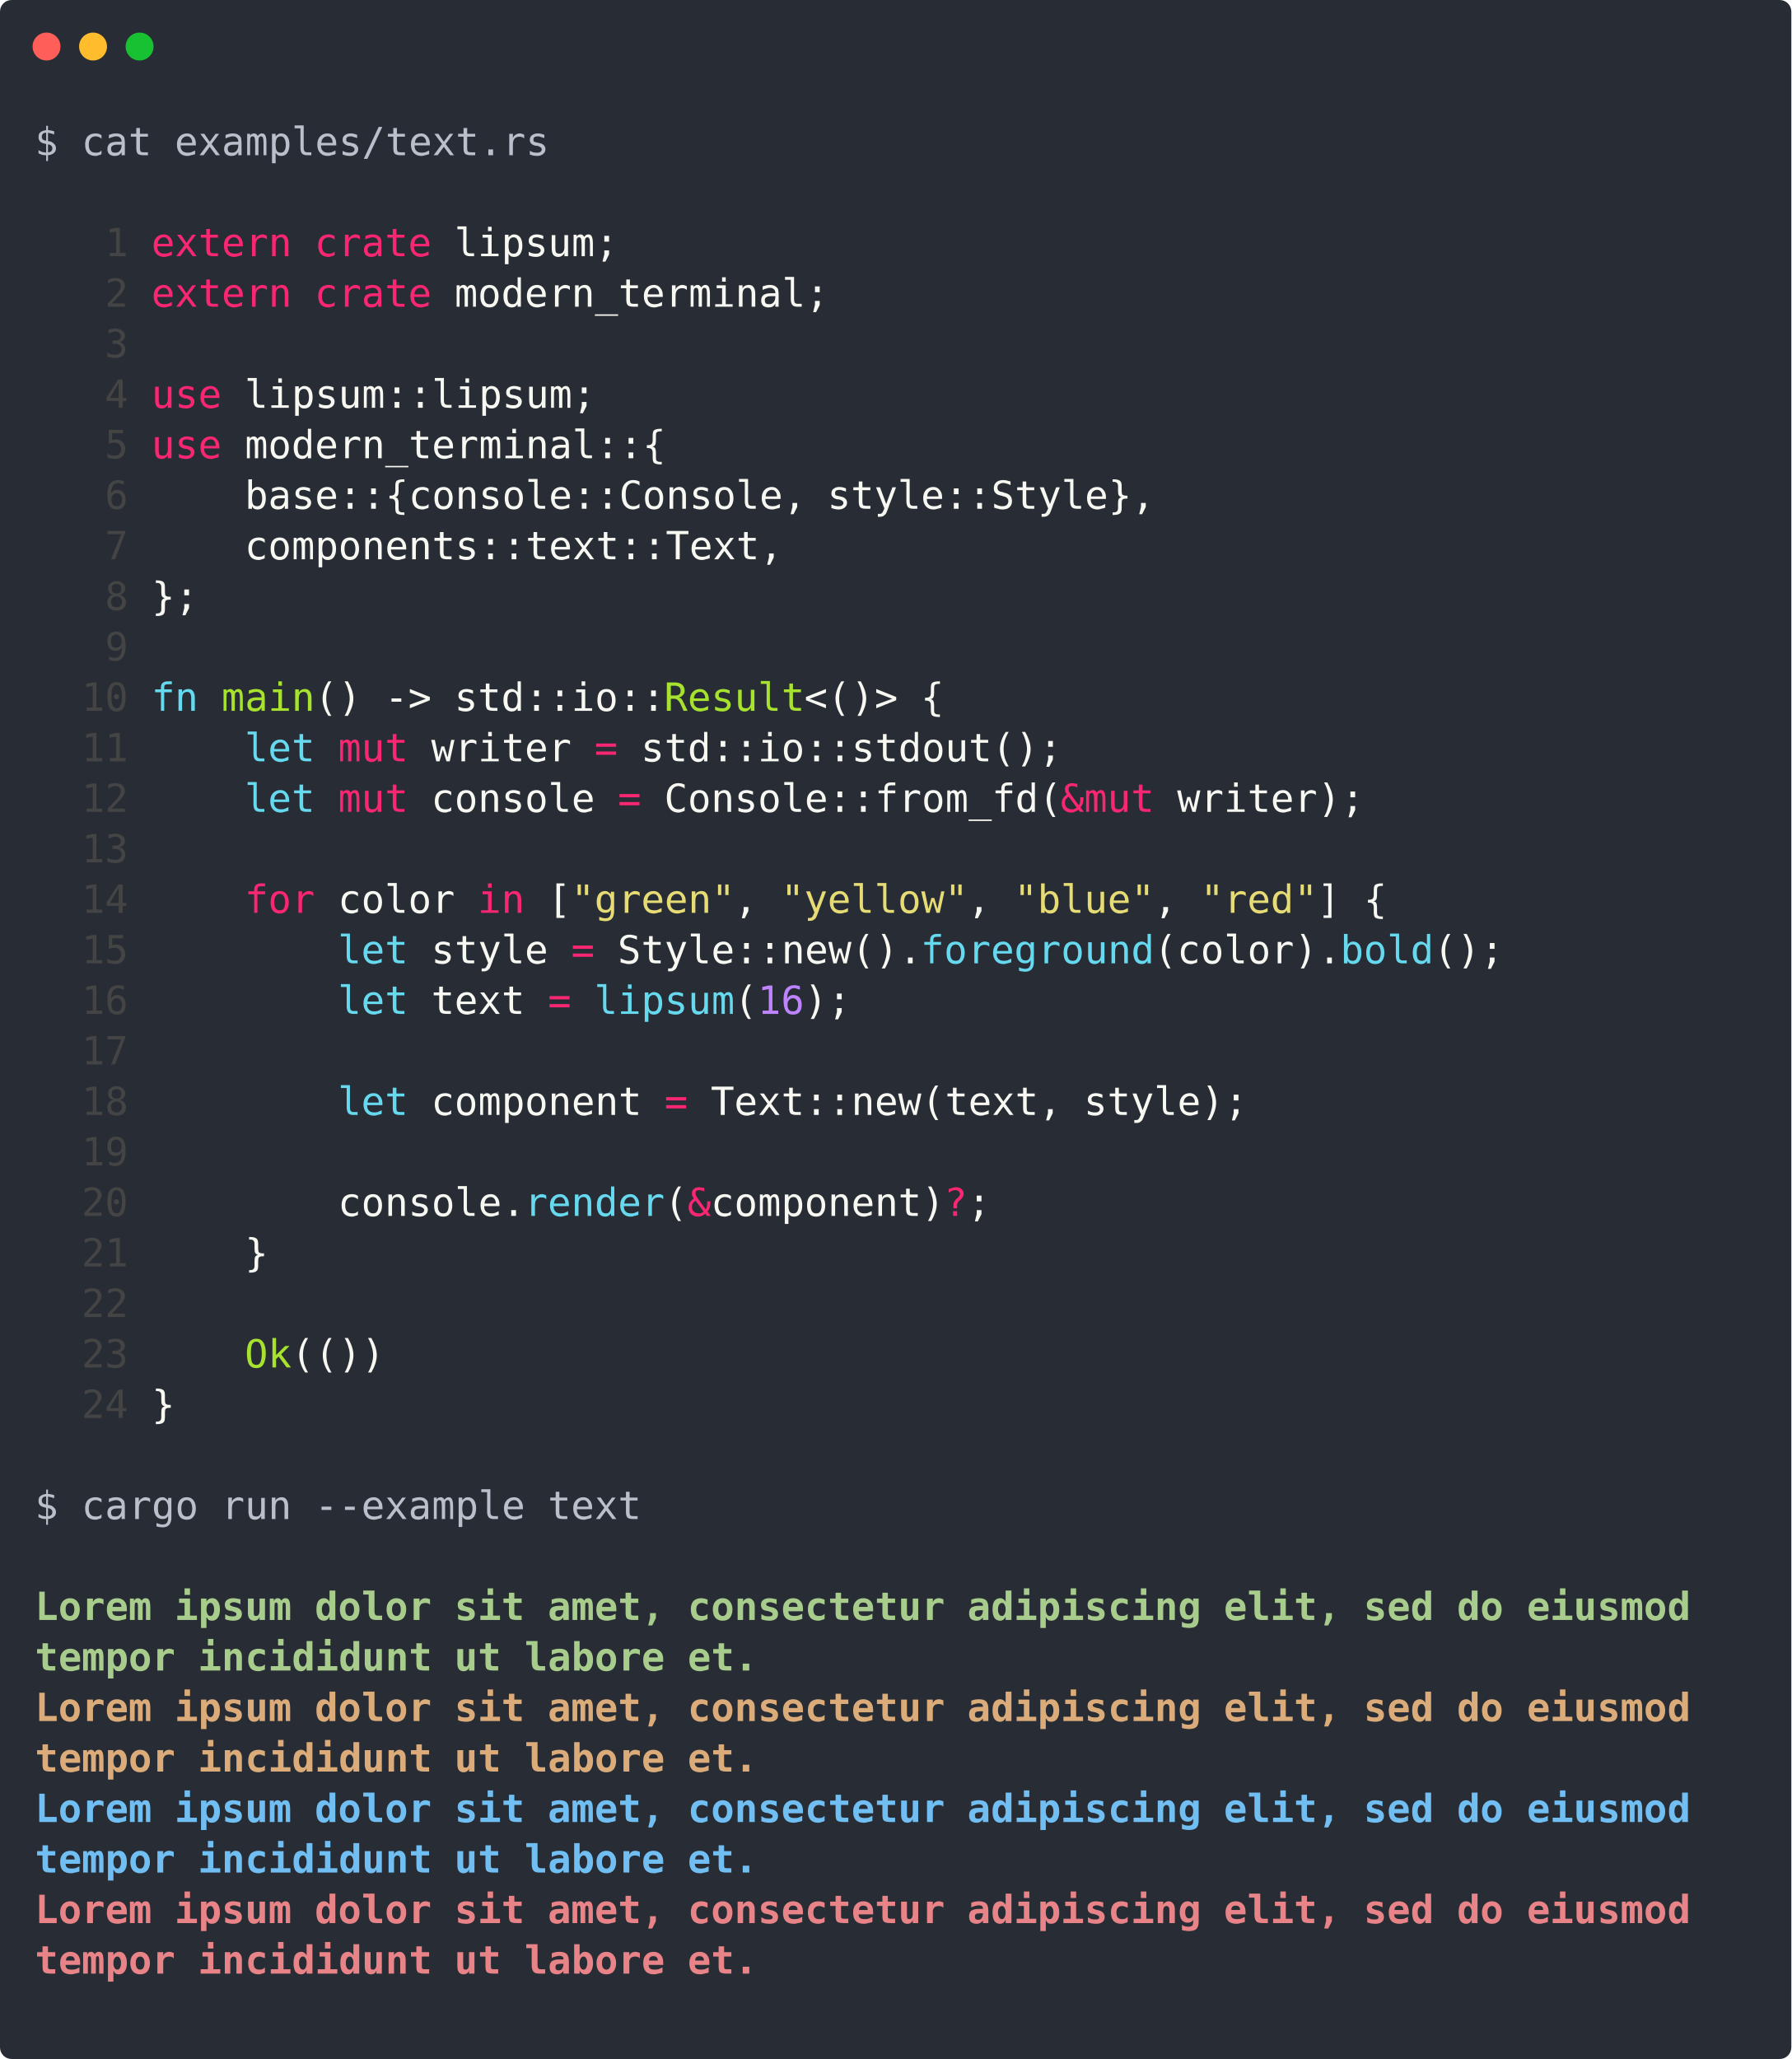
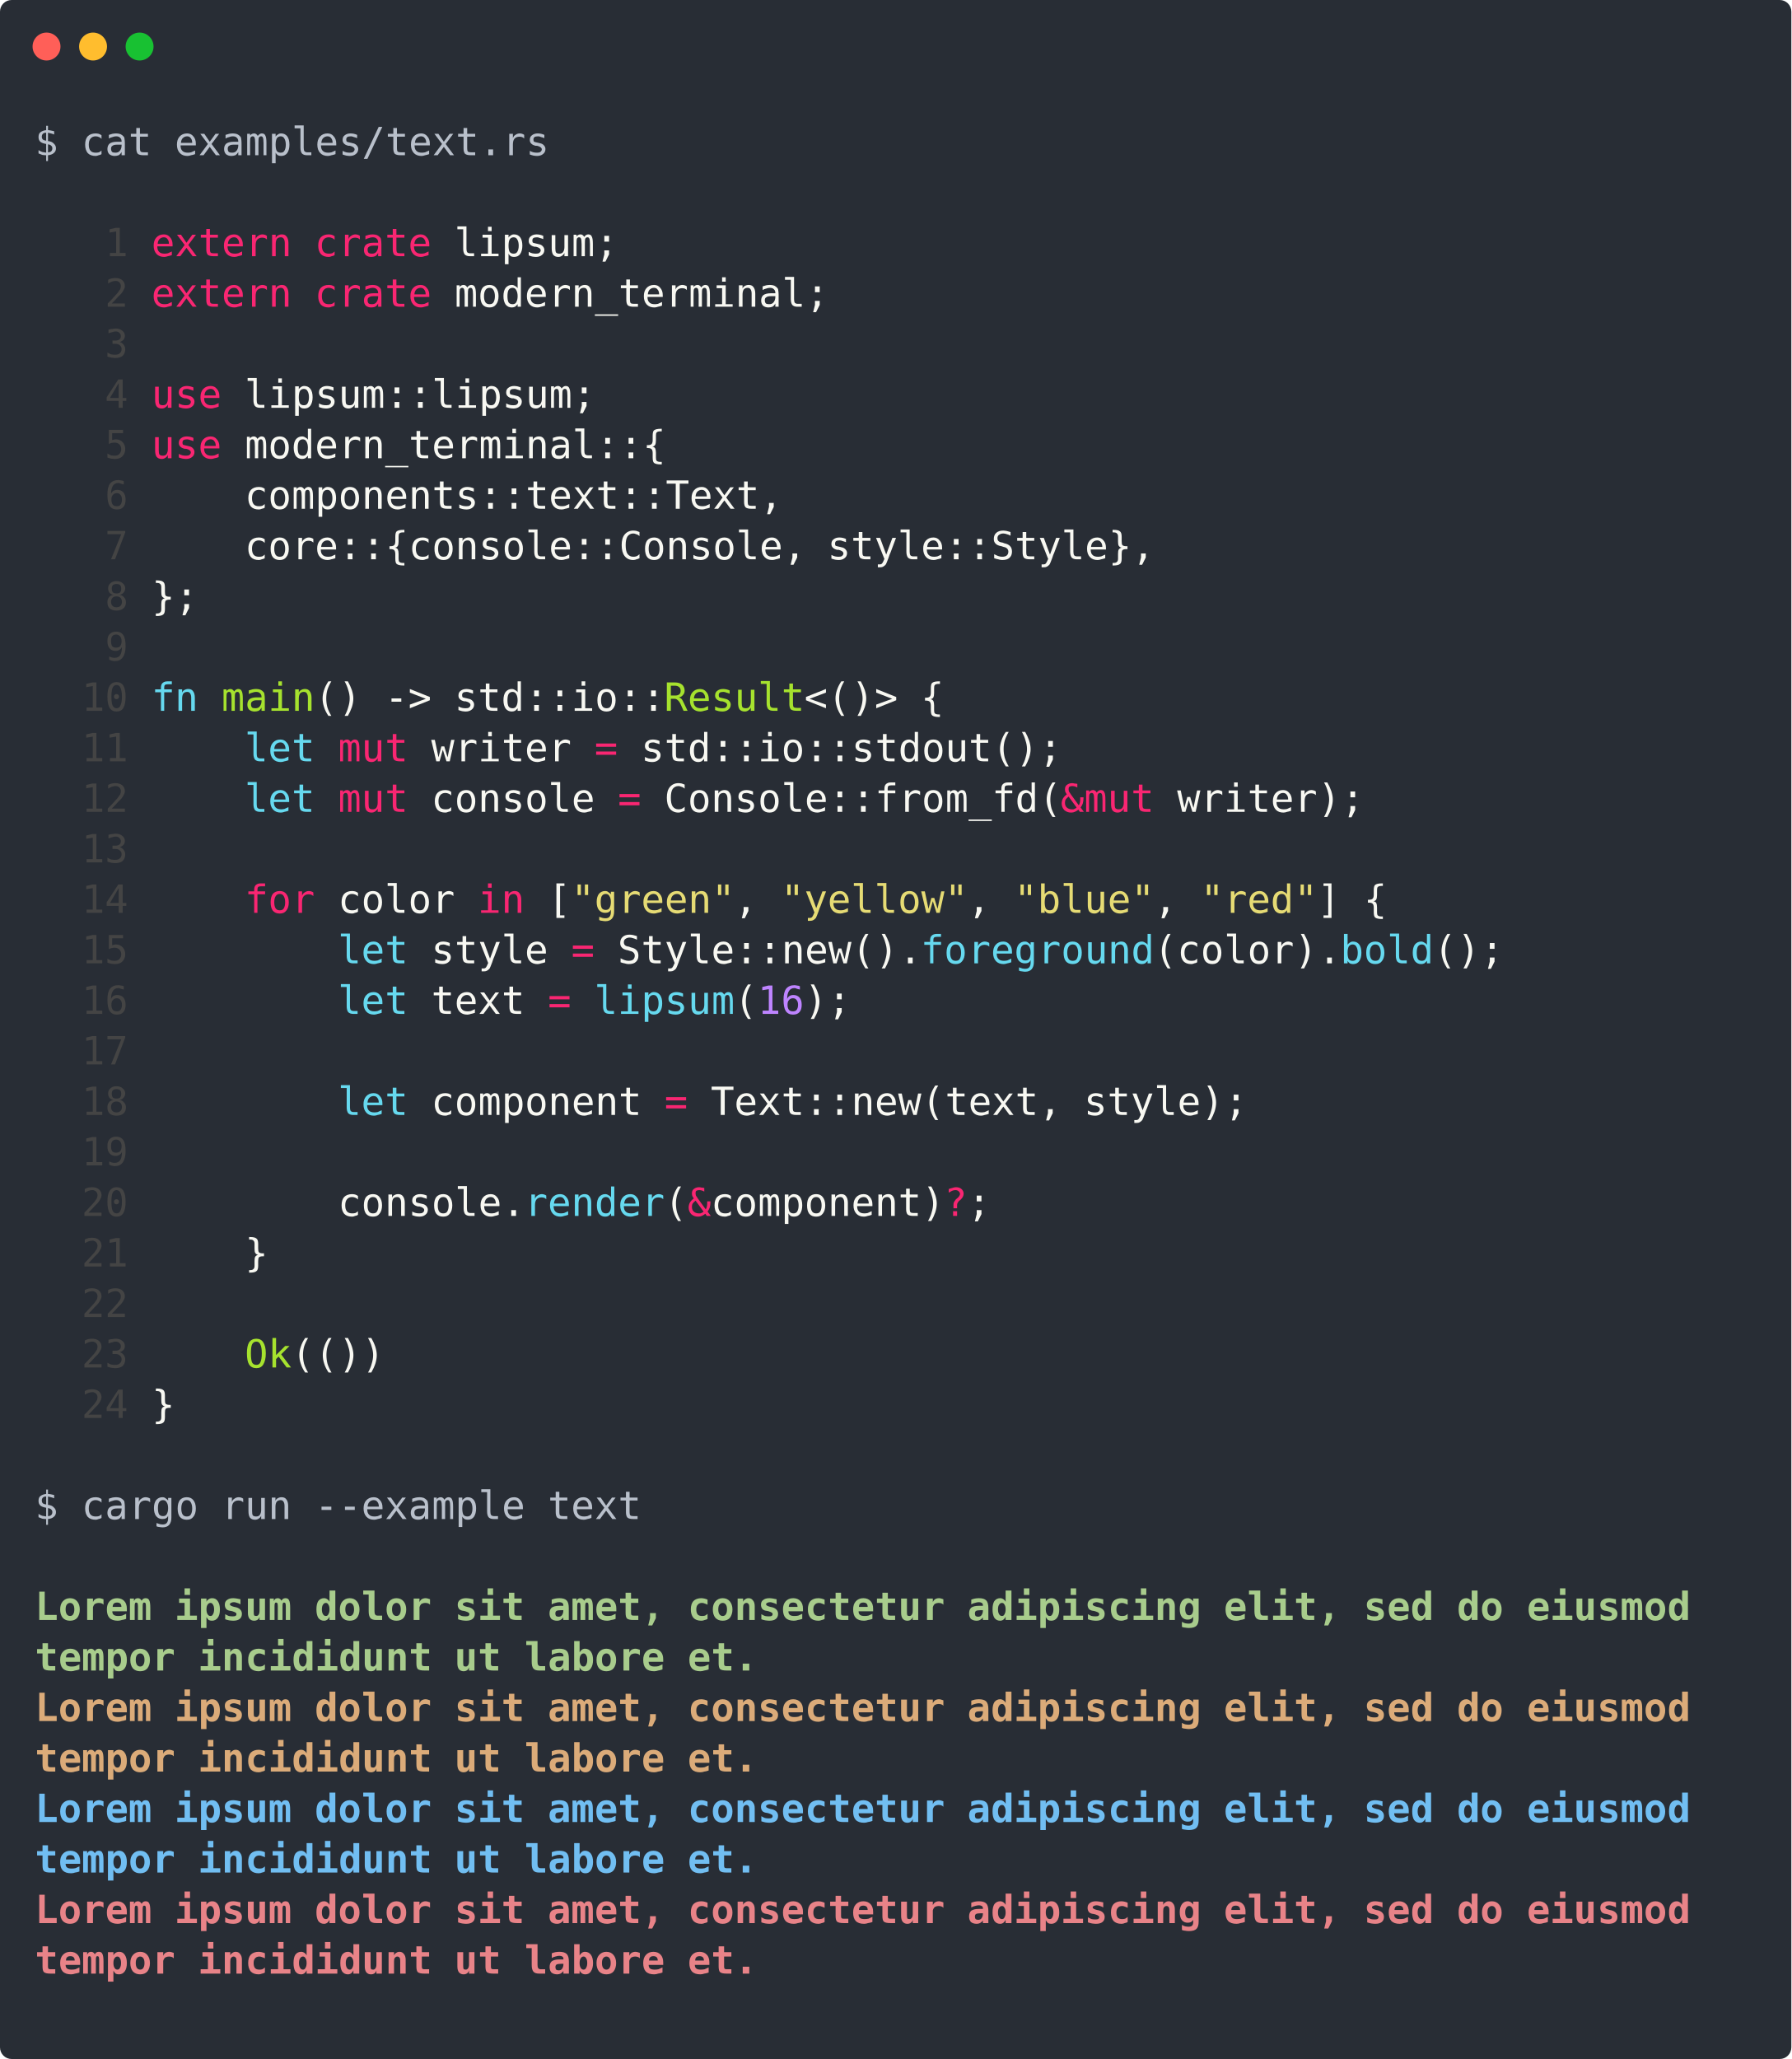
<svg xmlns="http://www.w3.org/2000/svg" xmlns:xlink="http://www.w3.org/1999/xlink" width="770" height="884.98">
  <rect width="770" height="884.98" rx="5" ry="5" class="a" />
  <svg y="0%" x="0%">
    <circle cx="20" cy="20" r="6" fill="#ff5f58" />
    <circle cx="40" cy="20" r="6" fill="#ffbd2e" />
    <circle cx="60" cy="20" r="6" fill="#18c132" />
  </svg>
  <svg height="824.98" viewBox="0 0 73 82.498" width="730" x="15" y="50">
    <style>.a{fill:#282d35}.g,.h,.i,.j,.k{fill:#b9c0cb;white-space:pre}.h,.i,.j,.k{fill:#444}.i,.j,.k{fill:#f92672}.j,.k{fill:#f8f8f2}.k{fill:#66d9ef}.l,.m,.o,.p,.q,.r{fill:#a6e22e;white-space:pre}.m,.o,.p,.q,.r{fill:#e6db74}.o,.p,.q,.r{fill:#a8cc8c;font-weight:700}.p,.q,.r{fill:#dbab79}.q,.r{fill:#71bef2}.r{fill:#e88388}</style>
    <g font-family="Monaco,Consolas,Menlo,'Bitstream Vera Sans Mono','Powerline Symbols',monospace" font-size="1.67">
      <defs>
        <symbol id="a">
          <path fill="transparent" d="M0 0h73v39H0z" />
        </symbol>
      </defs>
      <path class="a" d="M0 0h73v82.498H0z" />
      <svg width="73">
        <svg>
          <use xlink:href="#a" />
          <text y="1.67" class="g">$</text>
          <text x="2.004" y="1.67" class="g">cat</text>
          <text x="6.012" y="1.67" class="g">examples/text.rs</text>
          <text x="3.006" y="6.012" class="h">1</text>
          <text x="5.01" y="6.012" class="i">extern</text>
          <text x="12.024" y="6.012" class="i">crate</text>
          <text x="18.036" y="6.012" class="j">lipsum;</text>
          <text x="3.006" y="8.183" class="h">2</text>
          <text x="5.01" y="8.183" class="i">extern</text>
          <text x="12.024" y="8.183" class="i">crate</text>
          <text x="18.036" y="8.183" class="j">modern_terminal;</text>
          <text x="3.006" y="10.354" class="h">3</text>
          <text x="3.006" y="12.525" class="h">4</text>
          <text x="5.01" y="12.525" class="i">use</text>
          <text x="9.018" y="12.525" class="j">lipsum::lipsum;</text>
          <text x="3.006" y="14.696" class="h">5</text>
          <text x="5.01" y="14.696" class="i">use</text>
          <text x="9.018" y="14.696" class="j">modern_terminal::{</text>
          <text x="3.006" y="16.867" class="h">6</text>
-           <text x="9.018" y="16.867" class="j">base::{console::Console,</text>
-           <text x="34.068" y="16.867" class="j">style::Style},</text>
+           <text x="9.018" y="16.867" class="j">components::text::Text,</text>
          <text x="3.006" y="19.038" class="h">7</text>
-           <text x="9.018" y="19.038" class="j">components::text::Text,</text>
+           <text x="9.018" y="19.038" class="j">core::{console::Console,</text>
+           <text x="34.068" y="19.038" class="j">style::Style},</text>
          <text x="3.006" y="21.209" class="h">8</text>
          <text x="5.01" y="21.209" class="j">};</text>
          <text x="3.006" y="23.38" class="h">9</text>
          <text x="2.004" y="25.551" class="h">10</text>
          <text x="5.01" y="25.551" class="k">fn</text>
          <text x="8.016" y="25.551" class="l">main</text>
          <text x="12.024" y="25.551" class="j">()</text>
          <text x="15.03" y="25.551" class="j">-&gt;</text>
          <text x="18.036" y="25.551" class="j">std::io::</text>
          <text x="27.054" y="25.551" class="l">Result</text>
          <text x="33.066" y="25.551" class="j">&lt;()&gt;</text>
          <text x="38.076" y="25.551" class="j">{</text>
          <text x="2.004" y="27.722" class="h">11</text>
          <text x="9.018" y="27.722" class="k">let</text>
          <text x="13.026" y="27.722" class="i">mut</text>
          <text x="17.034" y="27.722" class="j">writer</text>
          <text x="24.048" y="27.722" class="i">=</text>
          <text x="26.052" y="27.722" class="j">std::io::stdout();</text>
          <text x="2.004" y="29.893" class="h">12</text>
          <text x="9.018" y="29.893" class="k">let</text>
          <text x="13.026" y="29.893" class="i">mut</text>
          <text x="17.034" y="29.893" class="j">console</text>
          <text x="25.05" y="29.893" class="i">=</text>
          <text x="27.054" y="29.893" class="j">Console::from_fd(</text>
          <text x="44.088" y="29.893" class="i">&amp;mut</text>
          <text x="49.098" y="29.893" class="j">writer);</text>
          <text x="2.004" y="32.064" class="h">13</text>
          <text x="2.004" y="34.235" class="h">14</text>
          <text x="9.018" y="34.235" class="i">for</text>
          <text x="13.026" y="34.235" class="j">color</text>
          <text x="19.038" y="34.235" class="i">in</text>
          <text x="22.044" y="34.235" class="j">[</text>
          <text x="23.046" y="34.235" class="m">"green"</text>
          <text x="30.06" y="34.235" class="j">,</text>
          <text x="32.064" y="34.235" class="m">"yellow"</text>
          <text x="40.08" y="34.235" class="j">,</text>
          <text x="42.084" y="34.235" class="m">"blue"</text>
          <text x="48.096" y="34.235" class="j">,</text>
          <text x="50.1" y="34.235" class="m">"red"</text>
          <text x="55.11" y="34.235" class="j">]</text>
          <text x="57.114" y="34.235" class="j">{</text>
          <text x="2.004" y="36.406" class="h">15</text>
          <text x="13.026" y="36.406" class="k">let</text>
          <text x="17.034" y="36.406" class="j">style</text>
          <text x="23.046" y="36.406" class="i">=</text>
          <text x="25.05" y="36.406" class="j">Style::new().</text>
          <text x="38.076" y="36.406" class="k">foreground</text>
          <text x="48.096" y="36.406" class="j">(color).</text>
          <text x="56.112" y="36.406" class="k">bold</text>
          <text x="60.12" y="36.406" class="j">();</text>
          <text x="2.004" y="38.577" class="h">16</text>
          <text x="13.026" y="38.577" class="k">let</text>
          <text x="17.034" y="38.577" class="j">text</text>
          <text x="22.044" y="38.577" class="i">=</text>
          <text x="24.048" y="38.577" class="k">lipsum</text>
          <text x="30.06" y="38.577" class="j">(</text>
          <text x="31.062" y="38.577" style="white-space:pre" fill="#be84ff">16</text>
          <text x="33.066" y="38.577" class="j">);</text>
          <text x="2.004" y="40.748" class="h">17</text>
          <text x="2.004" y="42.919" class="h">18</text>
          <text x="13.026" y="42.919" class="k">let</text>
          <text x="17.034" y="42.919" class="j">component</text>
          <text x="27.054" y="42.919" class="i">=</text>
          <text x="29.058" y="42.919" class="j">Text::new(text,</text>
          <text x="45.09" y="42.919" class="j">style);</text>
          <text x="2.004" y="45.09" class="h">19</text>
          <text x="2.004" y="47.261" class="h">20</text>
          <text x="13.026" y="47.261" class="j">console.</text>
          <text x="21.042" y="47.261" class="k">render</text>
          <text x="27.054" y="47.261" class="j">(</text>
          <text x="28.056" y="47.261" class="i">&amp;</text>
          <text x="29.058" y="47.261" class="j">component)</text>
          <text x="39.078" y="47.261" class="i">?</text>
          <text x="40.08" y="47.261" class="j">;</text>
          <text x="2.004" y="49.432" class="h">21</text>
          <text x="9.018" y="49.432" class="j">}</text>
          <text x="2.004" y="51.603" class="h">22</text>
          <text x="2.004" y="53.774" class="h">23</text>
          <text x="9.018" y="53.774" class="l">Ok</text>
          <text x="11.022" y="53.774" class="j">(())</text>
          <text x="2.004" y="55.945" class="h">24</text>
          <text x="5.01" y="55.945" class="j">}</text>
          <text y="60.287" class="g">$</text>
          <text x="2.004" y="60.287" class="g">cargo</text>
          <text x="8.016" y="60.287" class="g">run</text>
          <text x="12.024" y="60.287" class="g">--example</text>
          <text x="22.044" y="60.287" class="g">text</text>
          <text y="64.629" class="o">Lorem</text>
          <text x="6.012" y="64.629" class="o">ipsum</text>
          <text x="12.024" y="64.629" class="o">dolor</text>
          <text x="18.036" y="64.629" class="o">sit</text>
          <text x="22.044" y="64.629" class="o">amet,</text>
          <text x="28.056" y="64.629" class="o">consectetur</text>
          <text x="40.08" y="64.629" class="o">adipiscing</text>
          <text x="51.102" y="64.629" class="o">elit,</text>
          <text x="57.114" y="64.629" class="o">sed</text>
          <text x="61.122" y="64.629" class="o">do</text>
          <text x="64.128" y="64.629" class="o">eiusmod</text>
          <text y="66.8" class="o">tempor</text>
          <text x="7.014" y="66.8" class="o">incididunt</text>
          <text x="18.036" y="66.8" class="o">ut</text>
          <text x="21.042" y="66.8" class="o">labore</text>
          <text x="28.056" y="66.8" class="o">et.</text>
          <text y="68.971" class="p">Lorem</text>
          <text x="6.012" y="68.971" class="p">ipsum</text>
          <text x="12.024" y="68.971" class="p">dolor</text>
          <text x="18.036" y="68.971" class="p">sit</text>
          <text x="22.044" y="68.971" class="p">amet,</text>
          <text x="28.056" y="68.971" class="p">consectetur</text>
          <text x="40.08" y="68.971" class="p">adipiscing</text>
          <text x="51.102" y="68.971" class="p">elit,</text>
          <text x="57.114" y="68.971" class="p">sed</text>
          <text x="61.122" y="68.971" class="p">do</text>
          <text x="64.128" y="68.971" class="p">eiusmod</text>
          <text y="71.142" class="p">tempor</text>
          <text x="7.014" y="71.142" class="p">incididunt</text>
          <text x="18.036" y="71.142" class="p">ut</text>
          <text x="21.042" y="71.142" class="p">labore</text>
          <text x="28.056" y="71.142" class="p">et.</text>
          <text y="73.313" class="q">Lorem</text>
          <text x="6.012" y="73.313" class="q">ipsum</text>
          <text x="12.024" y="73.313" class="q">dolor</text>
          <text x="18.036" y="73.313" class="q">sit</text>
          <text x="22.044" y="73.313" class="q">amet,</text>
          <text x="28.056" y="73.313" class="q">consectetur</text>
          <text x="40.08" y="73.313" class="q">adipiscing</text>
          <text x="51.102" y="73.313" class="q">elit,</text>
          <text x="57.114" y="73.313" class="q">sed</text>
          <text x="61.122" y="73.313" class="q">do</text>
          <text x="64.128" y="73.313" class="q">eiusmod</text>
          <text y="75.484" class="q">tempor</text>
          <text x="7.014" y="75.484" class="q">incididunt</text>
          <text x="18.036" y="75.484" class="q">ut</text>
          <text x="21.042" y="75.484" class="q">labore</text>
          <text x="28.056" y="75.484" class="q">et.</text>
          <text y="77.655" class="r">Lorem</text>
          <text x="6.012" y="77.655" class="r">ipsum</text>
          <text x="12.024" y="77.655" class="r">dolor</text>
          <text x="18.036" y="77.655" class="r">sit</text>
          <text x="22.044" y="77.655" class="r">amet,</text>
          <text x="28.056" y="77.655" class="r">consectetur</text>
          <text x="40.08" y="77.655" class="r">adipiscing</text>
          <text x="51.102" y="77.655" class="r">elit,</text>
          <text x="57.114" y="77.655" class="r">sed</text>
          <text x="61.122" y="77.655" class="r">do</text>
          <text x="64.128" y="77.655" class="r">eiusmod</text>
          <text y="79.826" class="r">tempor</text>
          <text x="7.014" y="79.826" class="r">incididunt</text>
          <text x="18.036" y="79.826" class="r">ut</text>
          <text x="21.042" y="79.826" class="r">labore</text>
          <text x="28.056" y="79.826" class="r">et.</text>
        </svg>
      </svg>
    </g>
  </svg>
</svg>
